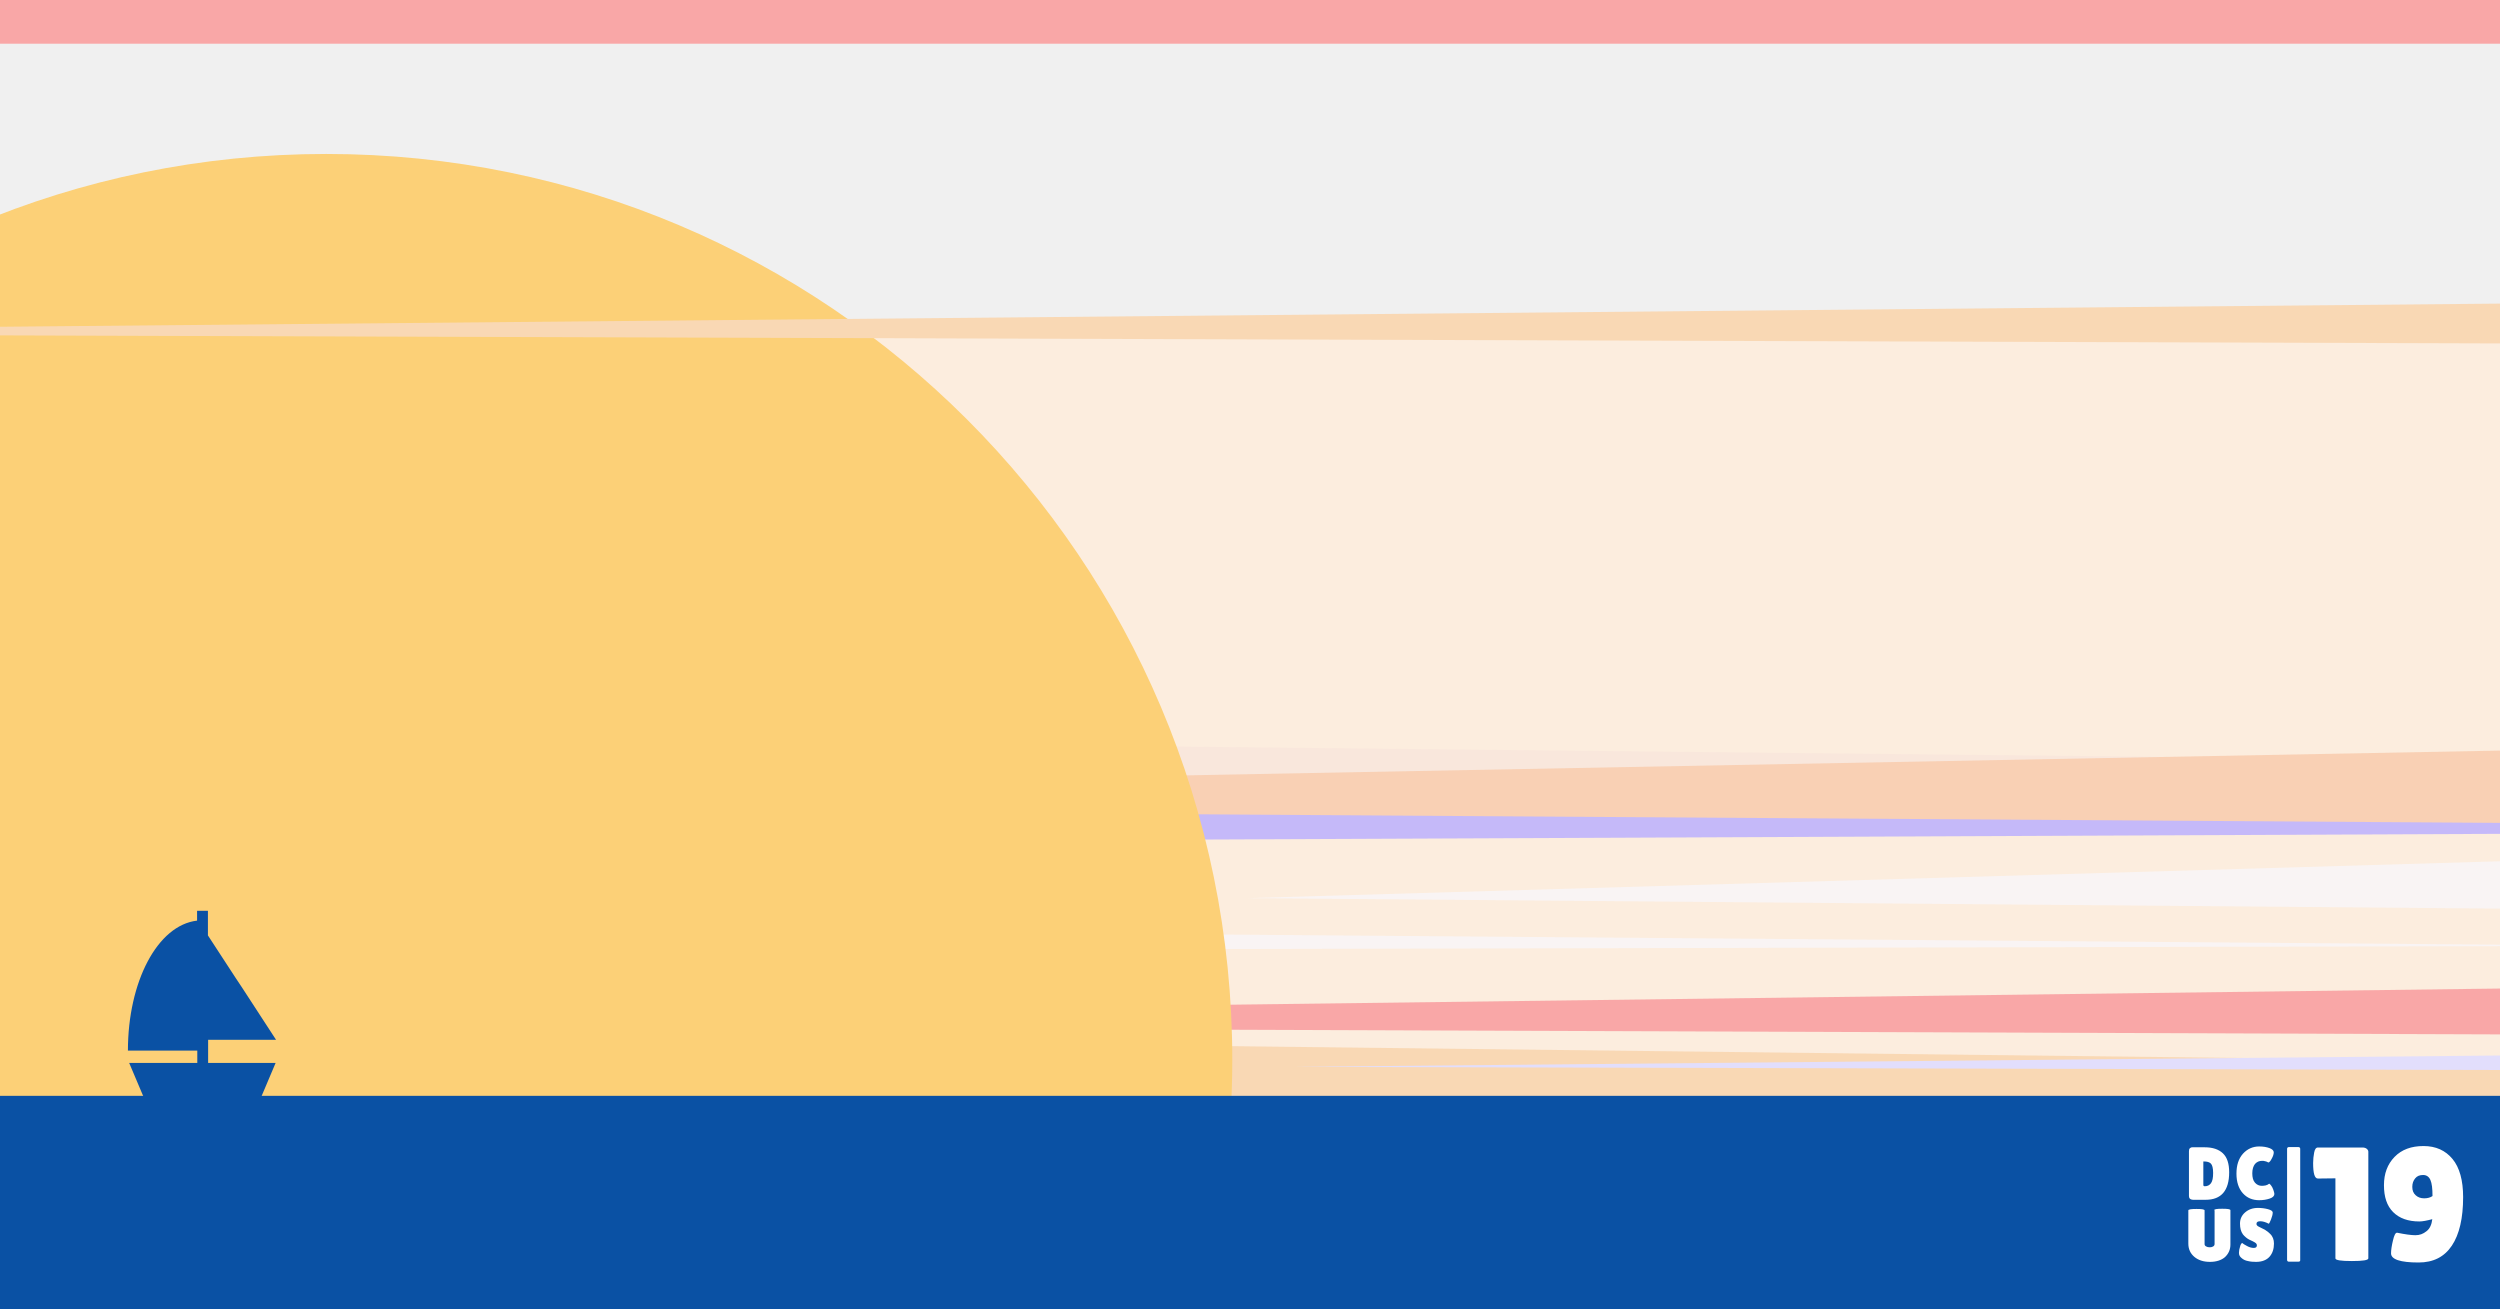
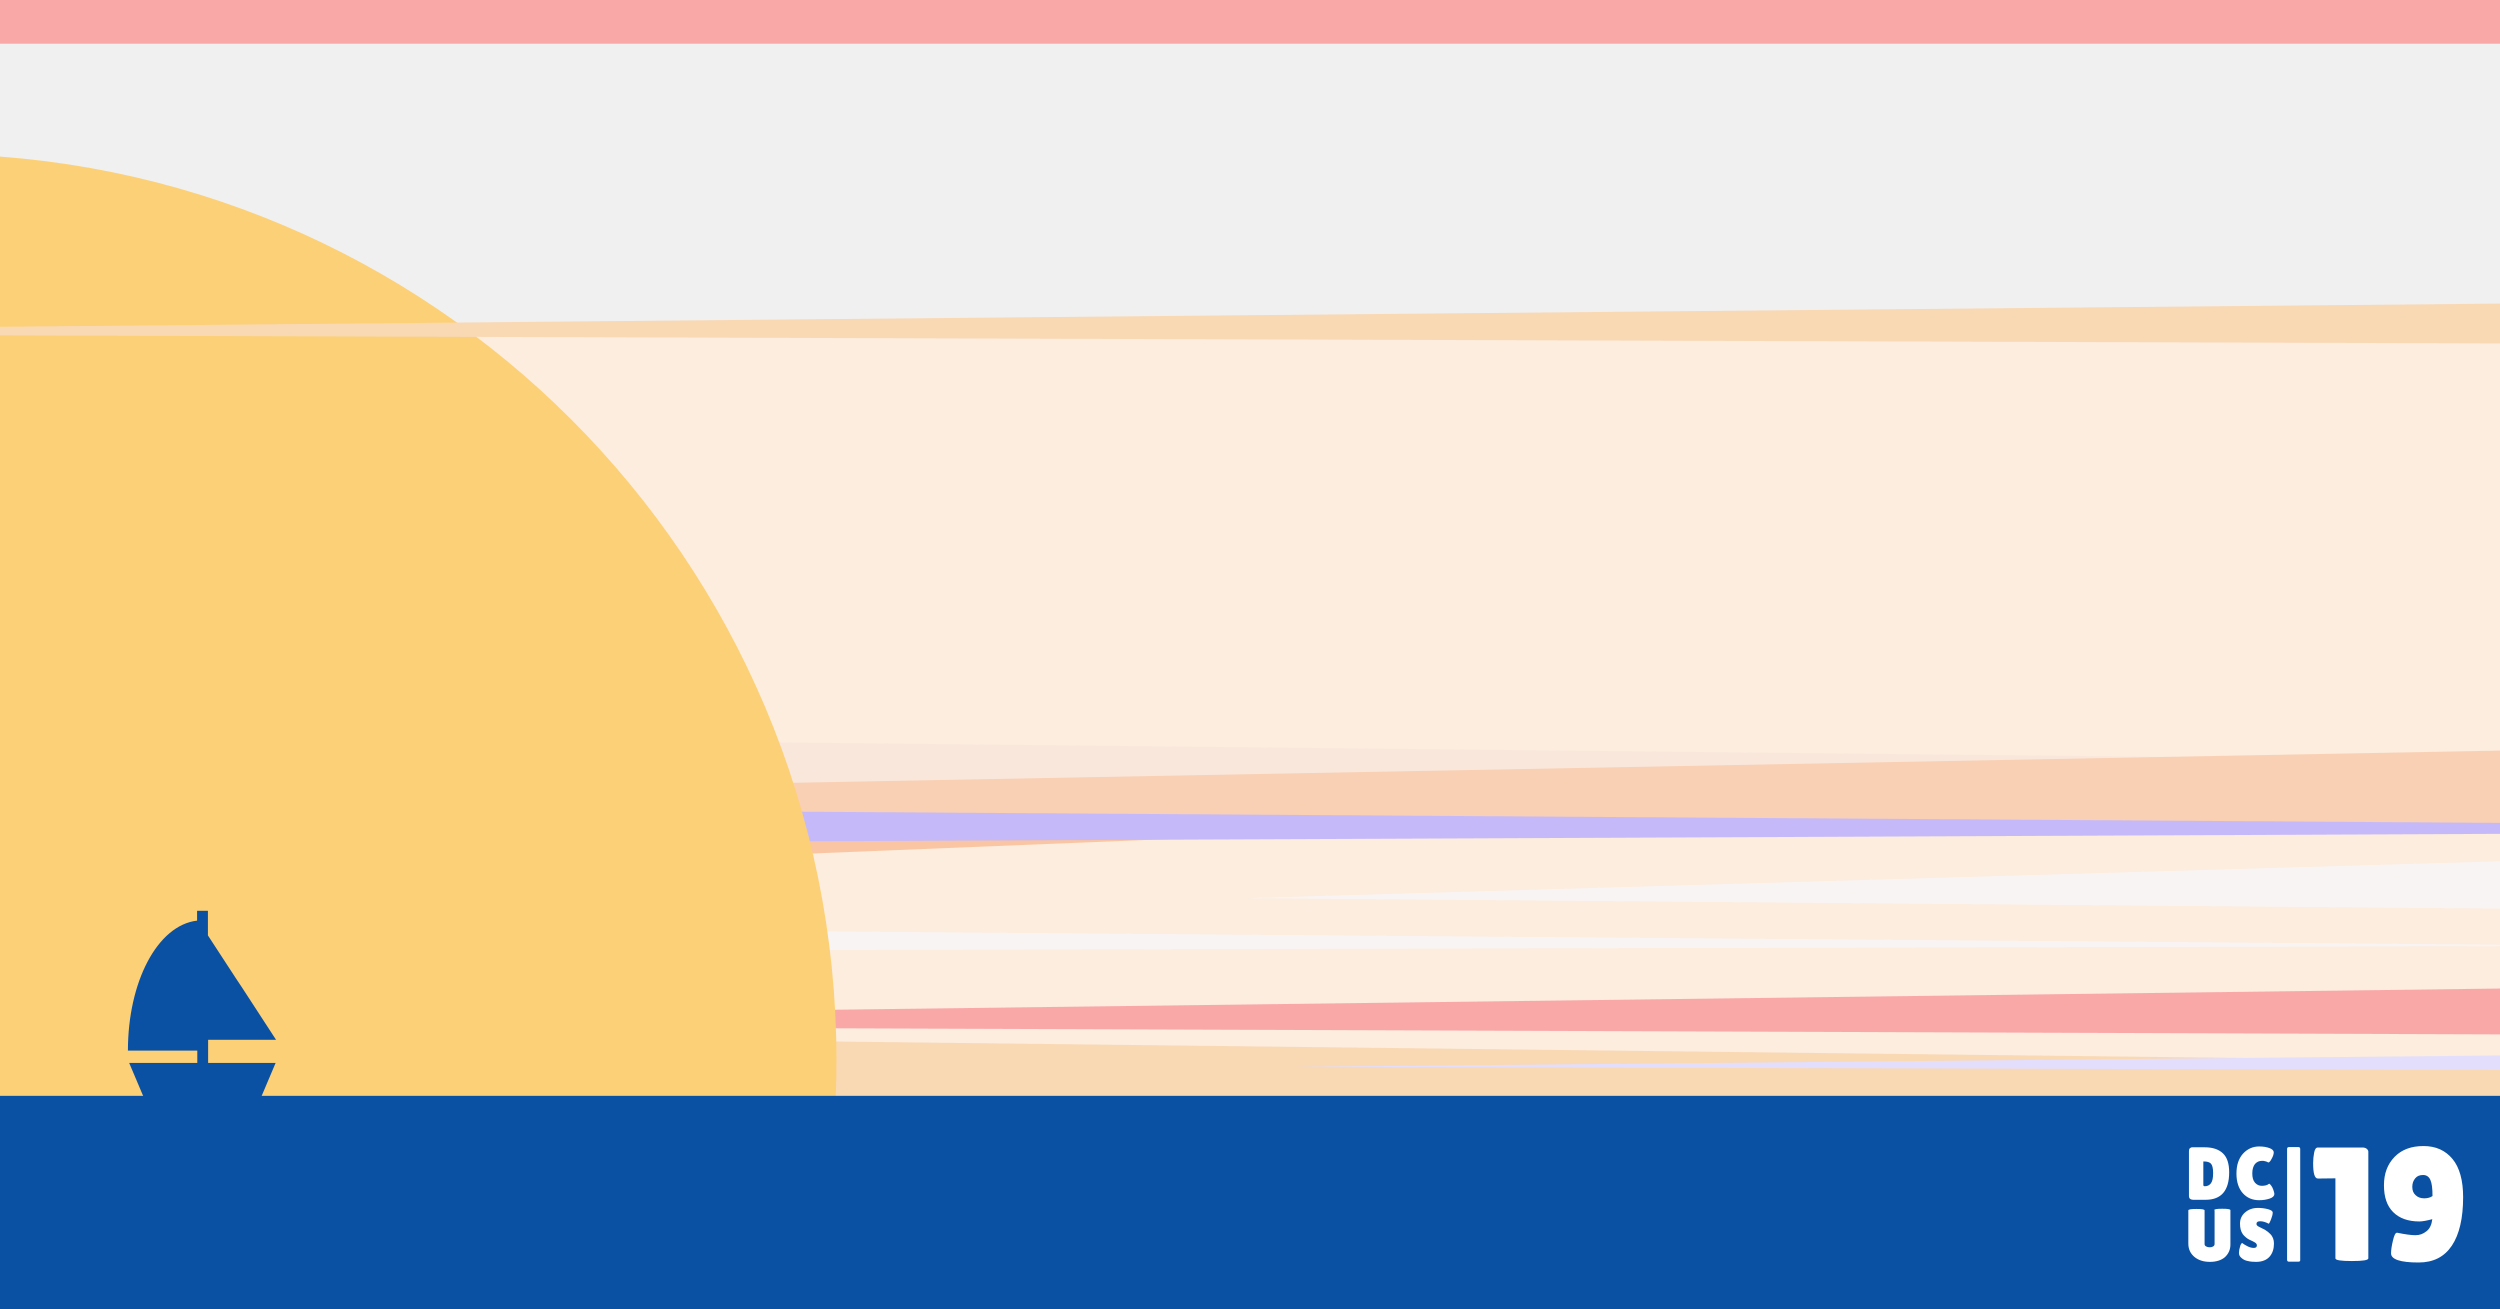
<svg xmlns="http://www.w3.org/2000/svg" version="1.1" id="Layer_1" x="0px" y="0px" viewBox="0 0 1200 628" style="enable-background:new 0 0 1200 628;" xml:space="preserve">
  <style type="text/css">
	.st0{fill:#F9D8B4;}
	.st1{fill:#FCEDDE;}
	.st2{fill:#F9C5A2;}
	.st3{fill:#C5B9F9;}
	.st4{fill:#F9E7DC;}
	.st5{fill:#F9D0B4;}
	.st6{fill:#F9F4F4;}
	.st7{fill:#E2DEFC;}
	.st8{fill:#F9A7A7;}
	.st9{fill:none;}
	.st10{display:none;fill:#0A51A4;}
	.st11{font-family:'LilitaOne';}
	.st12{font-size:70px;}
	.st13{display:none;}
	.st14{display:inline;fill:#0A51A4;}
	.st15{font-family:'SourceSansPro-SemiBold';}
	.st16{font-size:44px;}
	.st17{fill:#FCD077;}
	.st18{fill:#0A51A4;}
	.st19{fill:#FFFFFF;}
	.st20{display:none;opacity:0.4;fill:url(#SVGID_1_);}
</style>
  <g>
    <rect x="-120.7" y="415.4" class="st0" width="1399.2" height="129.6" />
    <rect x="-122.2" y="157.1" class="st1" width="1400.7" height="300.8" />
    <rect x="-122.2" y="357.6" class="st2" width="1400.7" height="100.3" />
    <polygon class="st1" points="1278.5,173.4 606,218.2 967.7,224.2 -122.5,224.2 -122.5,400 1278.5,400  " />
    <polygon class="st1" points="1278.5,214.9 -140.7,230.4 -140.7,279.6 1278.5,284.1  " />
    <path class="st1" d="M1278.5,373.6l-1428.7,58c0.3,10.6-0.7,47.8-0.6,61.9l1429.3,16.7V373.6z" />
    <path class="st3" d="M1278.5,392.7l-1417-22.5v17.7c0,1.5-0.3,9.2-0.5,18.2l1417.6-6.2V392.7z" />
    <path class="st1" d="M1278.5,362.8v-47.5l-1423-13.8c0.1,11.6-0.3,48.5-0.3,65.2L1278.5,362.8z" />
    <polygon class="st4" points="1278.5,365.8 -151.4,350.9 -151.4,384 1278.5,379.7  " />
    <polygon class="st1" points="1278.5,259.8 -154.3,253.4 -154.3,267.6 1278.5,265.8  " />
    <polygon class="st5" points="1278.5,358.8 -106.1,384.9 -106.1,386.4 1278.5,395.5  " />
    <path class="st6" d="M-159.5,442.7c0,4.8,0,9.7,0,14.5l1430.2-3.2L-159.5,442.7z" />
    <polygon class="st7" points="1278.5,505.9 620.6,512.1 1278.5,513.8  " />
    <polygon class="st8" points="1278.5,473.5 -145.5,491.6 1278.5,496.8  " />
    <polygon class="st6" points="1278.5,411.1 598.9,431.1 1278.5,436.8  " />
  </g>
  <rect x="725.5" y="54.9" class="st9" width="573" height="66.1" />
  <text transform="matrix(1 0 0 1 871.7881 104.4829)" class="st10 st11 st12">Jacinda Shelly</text>
  <rect x="645.5" y="192.9" class="st9" width="650" height="152.1" />
  <text transform="matrix(1 0 0 1 728.3926 223.917)" class="st13">
    <tspan x="0" y="0" class="st14 st15 st16">Web Application Security with</tspan>
    <tspan x="30.8" y="52.8" class="st14 st15 st16">Django: A Hands-On Tutorial</tspan>
  </text>
-   <path class="st17" d="M591.5,508.8c0-240.2-194.7-434.9-434.9-434.9s-434.9,194.7-434.9,434.9c0,20.1,1.4,39.9,4,59.2h861.7  C590.1,548.6,591.5,528.8,591.5,508.8z" />
+   <path class="st17" d="M401.5,508.8c0-240.2-194.7-434.9-434.9-434.9s-434.9,194.7-434.9,434.9c0,20.1,1.4,39.9,4,59.2h861.7  C400.1,548.6,401.5,528.8,401.5,508.8z" />
  <polygon class="st0" points="1278.5,145 -275.5,159.4 -275.5,160.1 1278.5,165.1 " />
  <path class="st18" d="M99.9,510.2h32.4l-6.9,16.3H68.9L62,510.2h32.7v-5.9H61.4c0-33.1,14.2-60.2,33.2-62.4v-4.7h5.2V449l13.5,20.7  l2.8,4.2l16.4,25.2H99.9L99.9,510.2L99.9,510.2z" />
  <rect x="-75.1" y="526" class="st18" width="1342.1" height="104" />
  <g>
    <g>
      <path class="st19" d="M1050.7,574.1v-21.5c0-0.6,0.1-1.1,0.4-1.4c0.3-0.3,0.7-0.5,1.2-0.5h6c3.8,0,6.7,1,8.7,2.9    c2,1.9,3,4.9,3,9.1c0,8.8-3.8,13.2-11.3,13.2h-6.1C1051.3,575.8,1050.7,575.2,1050.7,574.1z M1057.6,557.5v10.7c0,0.5,0,0.8,0.1,1    c0.1,0.1,0.3,0.2,0.6,0.2c1.3,0,2.3-0.5,3-1.5c0.7-1,1-2.6,1-4.9c0-2.3-0.4-3.8-1.1-4.5c-0.7-0.7-1.8-1-3.4-1H1057.6z" />
      <path class="st19" d="M1089.4,551.1c1.3,0.5,2,1.2,2,2c0,0.8-0.3,1.9-1,3.1c-0.6,1.2-1.2,1.8-1.6,1.8c-0.1,0-0.3-0.1-0.4-0.2    c-0.2-0.1-0.5-0.3-1.1-0.4c-0.6-0.2-1-0.2-1.5-0.2c-1.4,0-2.5,0.5-3.4,1.5c-0.8,1-1.3,2.5-1.3,4.5c0,2,0.4,3.5,1.3,4.5    c0.9,1,2,1.5,3.3,1.5c0.6,0,1.2-0.1,1.8-0.2c0.7-0.2,1.2-0.4,1.5-0.7c0,0,0.1-0.1,0.3-0.1c0.1,0,0.4,0.3,0.8,0.8    c0.4,0.5,0.8,1.2,1.1,2.1c0.3,0.9,0.5,1.6,0.5,2c0,0.9-0.7,1.7-2.2,2.2s-3.1,0.8-5.1,0.8c-3.2,0-5.8-1.1-7.8-3.3    c-2-2.2-3.1-5.4-3.1-9.4c0-4.1,1-7.2,3.1-9.6c2.1-2.3,4.7-3.5,7.8-3.5C1086.5,550.3,1088,550.6,1089.4,551.1z" />
      <path class="st19" d="M1062.8,580.9c0-0.5,1.3-0.7,3.9-0.7c2.6,0,3.9,0.2,3.9,0.7v16.5c0,2.4-0.9,4.4-2.6,6    c-1.7,1.5-4.2,2.3-7.2,2.3c-3.1,0-5.6-0.8-7.5-2.4c-1.9-1.6-2.9-3.7-2.9-6.4V581c0-0.5,1.3-0.7,3.9-0.7c2.6,0,3.9,0.2,3.9,0.7    v16.2c0,0.5,0.3,0.9,0.8,1.1c0.5,0.3,1.1,0.4,1.7,0.4c0.6,0,1.1-0.1,1.6-0.4c0.5-0.3,0.7-0.7,0.7-1.2V580.9z" />
      <path class="st19" d="M1076.2,596.6c0.5,0.4,1.2,0.9,2.4,1.5c1.1,0.6,2.2,0.9,3.2,0.9c1,0,1.5-0.4,1.5-1.2c0-0.4-0.1-0.7-0.4-1    c-0.3-0.3-0.8-0.6-1.6-1c-0.8-0.4-1.3-0.6-1.7-0.8c-0.4-0.2-0.9-0.5-1.5-1c-0.6-0.5-1.1-1-1.5-1.5c-1-1.4-1.4-3.1-1.4-5.2    c0-2.1,0.8-3.9,2.4-5.3c1.6-1.4,3.6-2.2,6.2-2.2c1.7,0,3.3,0.2,4.8,0.6c1.5,0.4,2.2,0.9,2.3,1.5c0,0.1,0,0.1,0,0.2    c0,0.8-0.3,1.9-0.8,3.2c-0.5,1.3-0.9,2-1.1,2.1c-1.5-0.8-2.9-1.2-4.1-1.2c-1.2,0-1.8,0.4-1.8,1.3c0,0.5,0.4,1,1.3,1.4    c0.2,0.1,0.5,0.2,0.8,0.4c0.4,0.2,0.8,0.4,1.2,0.6c0.5,0.2,1,0.5,1.5,0.9c0.5,0.3,1.1,0.8,1.7,1.4c1.3,1.2,1.9,2.8,1.9,4.7    c0,2.6-0.7,4.7-2.1,6.3c-1.4,1.6-3.6,2.5-6.5,2.5c-1.4,0-2.7-0.1-3.9-0.4c-1.2-0.2-2.2-0.7-3-1.4c-0.9-0.7-1.3-1.5-1.3-2.5    c0-1,0.2-2,0.5-2.9C1075.4,597.5,1075.8,596.9,1076.2,596.6z" />
    </g>
    <path class="st19" d="M1136.8,604c0,0.9-2.6,1.3-7.9,1.3c-5.3,0-7.9-0.4-7.9-1.3v-38.4l-8.4,0.1c-1.6,0-2.3-2.5-2.3-7.5   c0-1.7,0.2-3.4,0.5-5c0.3-1.6,0.9-2.4,1.8-2.4h21.3c0.9,0,1.6,0.2,2.1,0.6c0.5,0.4,0.8,0.9,0.8,1.4V604z" />
    <path class="st19" d="M1150.6,591.7c3.9,0.8,6.8,1.2,8.8,1.2c2,0,3.7-0.6,5.3-1.9c1.6-1.2,2.5-3.2,2.8-5.8   c-2.6,0.7-4.7,1.1-6.2,1.1c-5.4,0-9.6-1.5-12.6-4.5c-3-3-4.4-7.3-4.4-12.9c0-5.6,1.7-10.1,5.1-13.6c3.4-3.5,8-5.2,13.9-5.2   s10.5,2.1,13.9,6.2c3.4,4.1,5.1,10.3,5.1,18.3c0,10.1-1.8,17.9-5.4,23.3c-3.6,5.4-8.9,8.1-16,8.1c-8.8,0-13.2-1.5-13.2-4.4   c0-1.6,0.3-3.6,0.9-6.1C1149.2,592.9,1149.8,591.7,1150.6,591.7z M1163.1,564c-1.7,0-2.9,0.5-3.8,1.6c-0.9,1.1-1.4,2.4-1.4,4.1   c0,1.7,0.5,3,1.6,4c1.1,1,2.4,1.5,4.1,1.5c1.7,0,3-0.4,4-1.1c0-3.6-0.3-6.1-1-7.7C1165.9,564.8,1164.7,564,1163.1,564z" />
    <path class="st19" d="M1103.3,605.6h-4.7c-0.5,0-0.8-0.4-0.8-0.8v-53.4c0-0.5,0.4-0.8,0.8-0.8h4.7c0.5,0,0.8,0.4,0.8,0.8v53.4   C1104.2,605.3,1103.8,605.6,1103.3,605.6z" />
  </g>
  <rect x="589.2" y="-668.3" transform="matrix(6.123234e-17 -1 1 6.123234e-17 593.1807 610.1807)" class="st8" width="25" height="1353.6" />
  <linearGradient id="SVGID_1_" gradientUnits="userSpaceOnUse" x1="409.5" y1="470" x2="409.5" y2="34">
    <stop offset="0" style="stop-color:#F9A7A7" />
    <stop offset="1" style="stop-color:#FCD077" />
  </linearGradient>
  <circle class="st20" cx="409.5" cy="252" r="218" />
  <g>
    <g>
      <path class="st18" d="M399.1,878.4c0.3,0.2,0.8,0.5,1.4,0.9c0.7,0.4,1.3,0.6,2,0.6c0.6,0,0.9-0.2,0.9-0.7c0-0.2-0.1-0.4-0.3-0.6    c-0.2-0.2-0.5-0.4-1-0.6c-0.5-0.2-0.8-0.4-1.1-0.5c-0.2-0.1-0.5-0.3-0.9-0.6c-0.4-0.3-0.7-0.6-0.9-0.9c-0.6-0.8-0.9-1.9-0.9-3.2    c0-1.3,0.5-2.4,1.4-3.3c1-0.9,2.2-1.3,3.8-1.3c1.1,0,2,0.1,2.9,0.3c0.9,0.2,1.4,0.5,1.4,0.9c0,0,0,0.1,0,0.1c0,0.5-0.2,1.2-0.5,2    c-0.3,0.8-0.6,1.2-0.7,1.3c-0.9-0.5-1.8-0.7-2.5-0.7c-0.7,0-1.1,0.3-1.1,0.8c0,0.3,0.3,0.6,0.8,0.9c0.1,0.1,0.3,0.1,0.5,0.2    c0.2,0.1,0.5,0.2,0.8,0.4c0.3,0.1,0.6,0.3,0.9,0.5c0.3,0.2,0.7,0.5,1.1,0.8c0.8,0.7,1.2,1.7,1.2,2.9c0,1.6-0.4,2.9-1.3,3.9    c-0.9,1-2.2,1.5-4,1.5c-0.9,0-1.7-0.1-2.4-0.2c-0.7-0.1-1.3-0.4-1.9-0.9c-0.5-0.4-0.8-0.9-0.8-1.5c0-0.6,0.1-1.2,0.3-1.8    C398.6,879,398.8,878.6,399.1,878.4z" />
      <path class="st18" d="M420.6,883.8c-1.3,0-2-0.2-2.1-0.6l-0.7-2.8h-3.5l-0.6,2.7c-0.1,0.5-0.8,0.7-2.1,0.7c-0.7,0-1.2,0-1.6-0.1    c-0.3-0.1-0.5-0.1-0.5-0.2l3.9-14.9c0-0.1,1-0.2,3-0.2c2,0,3,0.1,3,0.2l3.8,15c0,0.1-0.3,0.2-1,0.2    C421.5,883.8,421,883.8,420.6,883.8z M414.8,877.6h2.3l-1-4.6H416L414.8,877.6z" />
      <path class="st18" d="M436.8,883.3c0,0.3-0.7,0.5-2.1,0.5c-1.4,0-2.1-0.1-2.3-0.3l-3.7-6.9v6.9c0,0.3-0.7,0.4-2,0.4    c-1.4,0-2-0.1-2-0.4v-14.8c0-0.2,0.6-0.3,1.7-0.3c0.5,0,1,0,1.6,0.1c0.6,0.1,1,0.2,1.1,0.5l3.5,6.8v-6.9c0-0.3,0.7-0.4,2.1-0.4    c1.4,0,2.1,0.1,2.1,0.4V883.3z" />
      <path class="st18" d="M443.1,882.8v-13.2c0-0.4,0.1-0.7,0.3-0.9c0.2-0.2,0.4-0.3,0.7-0.3h3.7c2.3,0,4.1,0.6,5.3,1.8    c1.2,1.2,1.8,3,1.8,5.6c0,5.4-2.3,8.1-6.9,8.1h-3.8C443.5,883.8,443.1,883.4,443.1,882.8z M447.4,872.5v6.6c0,0.3,0,0.5,0.1,0.6    c0,0.1,0.2,0.1,0.4,0.1c0.8,0,1.4-0.3,1.8-0.9c0.4-0.6,0.6-1.6,0.6-3c0-1.4-0.2-2.3-0.7-2.7c-0.4-0.4-1.1-0.6-2.1-0.6H447.4z" />
      <path class="st18" d="M458.2,880v-7.9h-1.6c-0.3,0-0.4-0.3-0.5-0.9c0-0.3-0.1-0.6-0.1-0.9s0-0.6,0.1-0.9c0.1-0.6,0.3-0.9,0.5-0.9    h7.4c0.3,0,0.4,0.3,0.5,0.9c0.1,0.3,0.1,0.6,0.1,0.9s0,0.6-0.1,0.9c-0.1,0.6-0.3,0.9-0.5,0.9h-1.5v7.9h1.5c0.3,0,0.4,0.3,0.5,0.9    c0.1,0.3,0.1,0.6,0.1,0.9c0,0.3,0,0.6-0.1,0.9c-0.1,0.6-0.3,0.9-0.5,0.9h-7.4c-0.3,0-0.4-0.3-0.5-0.9c-0.1-0.3-0.1-0.6-0.1-0.9    c0-0.3,0-0.6,0.1-0.9c0.1-0.6,0.3-0.9,0.5-0.9H458.2z" />
      <path class="st18" d="M473.4,874.5c0.3,0,0.4,0.5,0.4,1.5c0,0.3,0,0.7-0.1,1.1c-0.1,0.4-0.2,0.6-0.4,0.6h-2.8v2.2h4.1    c0.3,0,0.4,0.3,0.5,1c0,0.3,0.1,0.6,0.1,0.9c0,0.3,0,0.7-0.1,1.2c-0.1,0.5-0.2,0.8-0.4,0.8H467c-0.6,0-0.8-0.2-0.8-0.7v-14.2    c0-0.4,0.2-0.6,0.5-0.6h7.9c0.3,0,0.5,0.7,0.5,2c0,1.3-0.2,2-0.5,2h-4.1v2.2H473.4z" />
      <path class="st18" d="M485.3,879.2l0-3c0-0.2,0.2-0.3,0.6-0.4c0.4-0.1,0.8-0.1,1.1-0.1l0.9,0.1c0.6,0.1,0.8,0.2,0.8,0.5l-0.1,6.9    c-0.3,0.2-0.9,0.4-1.8,0.6c-0.9,0.2-1.9,0.3-3.1,0.3c-2.1,0-3.9-0.7-5.2-2.1c-1.3-1.4-2-3.4-2-6.1c0-2.3,0.6-4.1,1.9-5.6    c1.3-1.4,3.1-2.1,5.3-2.1c1,0,2,0.1,2.8,0.3c0.8,0.2,1.4,0.5,1.7,0.8c0,0.1,0,0.3,0,0.7c0,0.3-0.1,0.8-0.3,1.4    c-0.2,0.6-0.5,1-0.8,1.3c-0.3,0.3-0.5,0.4-0.6,0.4c-0.1,0-0.3-0.1-0.4-0.2c-0.1-0.1-0.4-0.2-0.8-0.4c-0.4-0.1-0.8-0.2-1.2-0.2    c-0.9,0-1.7,0.3-2.2,0.9c-0.6,0.6-0.9,1.5-0.9,2.7c0,1.2,0.3,2.2,0.9,2.8c0.6,0.6,1.3,1,2,1C484.9,879.7,485.3,879.5,485.3,879.2z    " />
      <path class="st18" d="M497.4,884c-2.1,0-3.8-0.7-5.1-2c-1.3-1.4-2-3.3-2-5.9c0-2.6,0.7-4.6,2-5.9c1.3-1.3,3-2,5.1-2    c2.1,0,3.8,0.7,5,2c1.3,1.3,1.9,3.3,1.9,6c0,2.7-0.7,4.7-2,6C501.1,883.3,499.4,884,497.4,884z M497.4,872.4c-0.7,0-1.3,0.3-1.8,1    c-0.5,0.6-0.7,1.6-0.7,2.7s0.2,2.1,0.7,2.7c0.5,0.6,1.1,0.9,1.8,0.9c0.7,0,1.3-0.3,1.8-0.9c0.5-0.6,0.7-1.5,0.7-2.7    c0-1.2-0.2-2.1-0.7-2.7C498.7,872.7,498.1,872.4,497.4,872.4z" />
    </g>
    <g>
      <g>
        <path class="st18" d="M324.9,830.8h6.5v6.6h-6.5V830.8z M321.1,830.7h-6.5v9.8c-0.9-0.2-1.8-0.4-2.9-0.4     c-6.7,0-11.1,4.2-11.1,10.8c0,6.8,4.1,10.3,12,10.3c2.9,0,5.6-0.3,8.4-0.8V830.7z M314.6,856c-0.7,0.1-1.5,0.1-2.2,0.1     c-3.3,0-5.2-1.8-5.2-5.3s1.8-5.5,5.2-5.5c0.7,0,1.5,0.1,2.1,0.4L314.6,856z" />
        <path class="st18" d="M324.9,853.3c0,5.5-0.3,7.7-1.3,9.5s-2.3,3-5.2,4.3l6,2.9c2.9-1.4,4.2-2.7,5.3-4.7c1-2,1.6-4.6,1.6-9.8     v-14.9h-6.5L324.9,853.3L324.9,853.3z M343.8,840.2c-3,0-5.9,0.6-8.6,1.9v5c2.4-1.3,5-1.8,7.6-1.9c1.6,0,2.2,0.4,2.2,1.6v1.4     c-7.9,0.7-11.2,2.7-11.2,7.2c0,4.1,2.4,6.1,7.8,6.1c3,0,6.2-0.3,9.2-0.7v-13.2c0-2.7-0.1-3.9-0.7-4.9     C349.3,841,347.2,840.2,343.8,840.2z M345.4,856.6c-1,0.2-2.1,0.3-3.1,0.3c-1.8,0-2.6-0.6-2.6-1.8c0-1.7,1.4-2.4,5.7-2.8V856.6z      M408.3,861.6c6.5,0,10.7-4.1,10.7-10.9c0-6.5-4-10.6-10.4-10.6c-6.6,0-10.7,4.1-10.7,10.9C397.9,857.6,401.9,861.6,408.3,861.6z      M408.5,845.3c2.5,0,3.9,2.1,3.9,5.5s-1.5,5.5-4,5.5c-2.5,0-4-2-4-5.5S405.9,845.3,408.5,845.3L408.5,845.3z M398.6,841.2     c-2.8-0.6-5.6-0.9-8.4-0.9c-9.5,0-14.9,4.1-14.9,11.4c0,5.8,3.6,9.6,9.2,9.6c1.5,0.1,2.9-0.3,4.1-0.9v0.1c0,4.1-1.8,5.8-6.1,5.8     c-2.4,0-4.8-0.6-6.9-1.7v5.9c2.2,0.8,4.6,1.3,6.9,1.3c3.4,0,6.1-0.7,8.1-2.2c0.4-0.2,0.7-0.5,1-0.7c0.6-0.5,1-1,1.4-1.7     c1.4-2.1,1.8-4.7,1.8-10.2v-1.8c-0.1-0.9-0.1-1.8-0.1-2.7l-0.1-3.5l-0.1-2.7v-0.7c1.3,0.1-0.3-0.1,1.5,0.1L398.6,841.2     L398.6,841.2z M388.8,855.1v0.5c-0.7,0.3-1.6,0.4-2.4,0.4c-2.9,0-4.4-1.8-4.4-5c0-2.2,0.8-3.8,2.4-4.7c1.1-0.6,2.4-1,3.8-0.9h0.7     v0.5l0.1,2.1l0.1,3c0,0.9,0.1,1.8,0.1,2.4L388.8,855.1z M364.3,840.2c-3.4,0.1-6.9,0.6-10.1,1.5v19.4h6.5v-15.3     c1-0.3,1.9-0.5,3-0.5c2.3,0,3.1,0.9,3.1,3.4V861h6.5v-12.6c0-3.2-0.4-4.7-1.8-6.1C370.2,841.1,367.7,840.2,364.3,840.2     L364.3,840.2z M461.7,851.1c0-6.5-4-10.6-10.4-10.6c-6.6,0-10.7,4.1-10.7,10.9c0,6.5,4,10.6,10.5,10.6     C457.6,862,461.7,857.8,461.7,851.1L461.7,851.1z M447.2,851.2c0-3.5,1.5-5.5,4.1-5.5s3.9,2.1,3.9,5.5c0,3.5-1.5,5.5-4,5.5     S447.2,854.8,447.2,851.2L447.2,851.2z M476.3,849.1v12.3h6.5v-12.6c0-3.2-0.4-4.7-1.8-6.1c-1.3-1.3-3.8-2.2-7.2-2.2     c-3.4,0.1-6.9,0.6-10.1,1.5v19.4h6.5v-15.3c1-0.3,1.9-0.5,3-0.4C475.4,845.7,476.3,846.6,476.3,849.1L476.3,849.1z M503,860.9     c0.9-1,1.3-2,1.3-4.2v-8.8h-4.5v8.6c0,1.8-0.6,2.4-2.1,2.4c-0.7,0-1.4-0.1-2.1-0.4v-10.6h-4.4v13.5c2.3,0.6,4.7,1,7.1,1     C500.4,862.4,502.1,861.9,503,860.9z M424.3,859c2.1,1.9,5.9,2.7,8.5,2.6c2,0,4.1-0.5,5.8-1.5v-5.2c-1.4,0.7-3,1.1-4.4,1.1     c-2.5,0-6.5-1-6.5-5.4s4-5.4,6.5-5.4c1.6,0,3,0.5,4.3,1.3v-5.2c-1.8-0.8-3.7-1.3-5.6-1.3c-2.6,0-6.1,0.7-8.2,2.8     c-2.2,2-3.5,4.9-3.5,7.8C420.9,853.7,422.1,856.8,424.3,859L424.3,859z M511.2,853.2c-1-0.5-1-1-1-1s0-0.9,1.8-0.9     c1.3,0,2.6,0.4,3.8,0.9v-3.4c-1.4-0.7-3-1-4.6-0.8c-5.2,0.2-5.2,4.1-5.2,4.1c-0.1,1,0.3,2.1,1,3c1.1,0.9,2.4,1.6,3.7,2.1     c1,0.4,1.3,0.8,1.3,1s0.1,1-1.8,1c-1.5-0.1-2.9-0.5-4.1-1.1v3.5c1.9,0.7,4.1,1,6.1,0.7c1.9-0.4,3.9-1,4.1-4.1     C516.5,855.1,513.4,854.2,511.2,853.2L511.2,853.2z M484.4,856.2h5.2v5.2h-5.2L484.4,856.2L484.4,856.2z" />
      </g>
    </g>
    <g>
      <path class="st18" d="M348,833.3h-8.1c-0.6,0-1-0.6-1.2-1.7c-0.1-0.6-0.2-1.1-0.2-1.4c0-0.3,0-0.5,0.1-0.6    c3.6-3.8,5.5-6.3,5.5-7.7c0-0.5-0.1-0.8-0.4-1c-0.2-0.2-0.6-0.3-1.1-0.3c-0.5,0-1,0.1-1.5,0.3c-0.5,0.2-0.9,0.4-1.2,0.6    c-0.6-0.8-1.1-1.6-1.3-2.4c-0.1-0.3-0.1-0.5-0.1-0.8c0-0.2,0-0.5,0.1-0.7c0.1-0.4,0.7-0.8,1.8-1.2c1.1-0.4,2.2-0.6,3.4-0.6    c3.6,0,5.5,1.6,5.5,4.9c0,1.4-0.5,2.9-1.5,4.4c-1,1.5-2.1,2.7-3.4,3.8l4.9-0.2c0.1,0.9,0.1,1.6,0.1,2.2c0,0.6-0.1,1.2-0.4,1.6    C348.9,833.1,348.5,833.3,348,833.3z" />
      <path class="st18" d="M358.1,833.6c-2,0-3.7-0.7-5-2.2c-1.3-1.5-1.9-3.7-1.9-6.6c0-2.9,0.6-5.1,2-6.5c1.3-1.5,3-2.2,5-2.2    c2.1,0,3.7,0.7,5,2.2c1.3,1.5,1.9,3.7,1.9,6.6c0,2.9-0.6,5.1-1.9,6.6C361.8,832.9,360.1,833.6,358.1,833.6z M358.1,820.7    c-0.6,0-1.2,0.4-1.6,1.1c-0.4,0.7-0.6,1.7-0.6,3c0,1.3,0.2,2.3,0.6,3c0.4,0.7,1,1,1.6,1c0.7,0,1.2-0.3,1.6-1    c0.4-0.7,0.6-1.7,0.6-3s-0.2-2.3-0.6-3C359.2,821.1,358.7,820.7,358.1,820.7z" />
      <path class="st18" d="M374.5,832.9c0,0.3-0.8,0.4-2.5,0.4c-1.6,0-2.5-0.1-2.5-0.4v-12l-2.6,0c-0.5,0-0.7-0.8-0.7-2.3    c0-0.5,0.1-1.1,0.2-1.6c0.1-0.5,0.3-0.8,0.5-0.8h6.7c0.3,0,0.5,0.1,0.7,0.2c0.2,0.1,0.3,0.3,0.3,0.5V832.9z" />
      <path class="st18" d="M378.7,829.1c1.2,0.2,2.1,0.4,2.8,0.4c0.6,0,1.2-0.2,1.7-0.6c0.5-0.4,0.8-1,0.9-1.8c-0.8,0.2-1.5,0.3-2,0.3    c-1.7,0-3-0.5-3.9-1.4c-0.9-1-1.4-2.3-1.4-4s0.5-3.2,1.6-4.3c1.1-1.1,2.5-1.6,4.4-1.6s3.3,0.7,4.4,2c1.1,1.3,1.6,3.2,1.6,5.8    c0,3.2-0.6,5.6-1.7,7.3c-1.1,1.7-2.8,2.5-5,2.5c-2.8,0-4.1-0.5-4.1-1.4c0-0.5,0.1-1.1,0.3-1.9    C378.3,829.5,378.5,829.1,378.7,829.1z M382.7,820.4c-0.5,0-0.9,0.2-1.2,0.5c-0.3,0.3-0.4,0.8-0.4,1.3s0.2,0.9,0.5,1.3    c0.3,0.3,0.8,0.5,1.3,0.5c0.5,0,0.9-0.1,1.3-0.3c0-1.1-0.1-1.9-0.3-2.4C383.5,820.7,383.2,820.4,382.7,820.4z" />
    </g>
  </g>
  <polygon class="st9" points="1583.5,295 1594.5,295 1594.5,295 1583.5,295 " />
  <g class="st13">
</g>
</svg>
